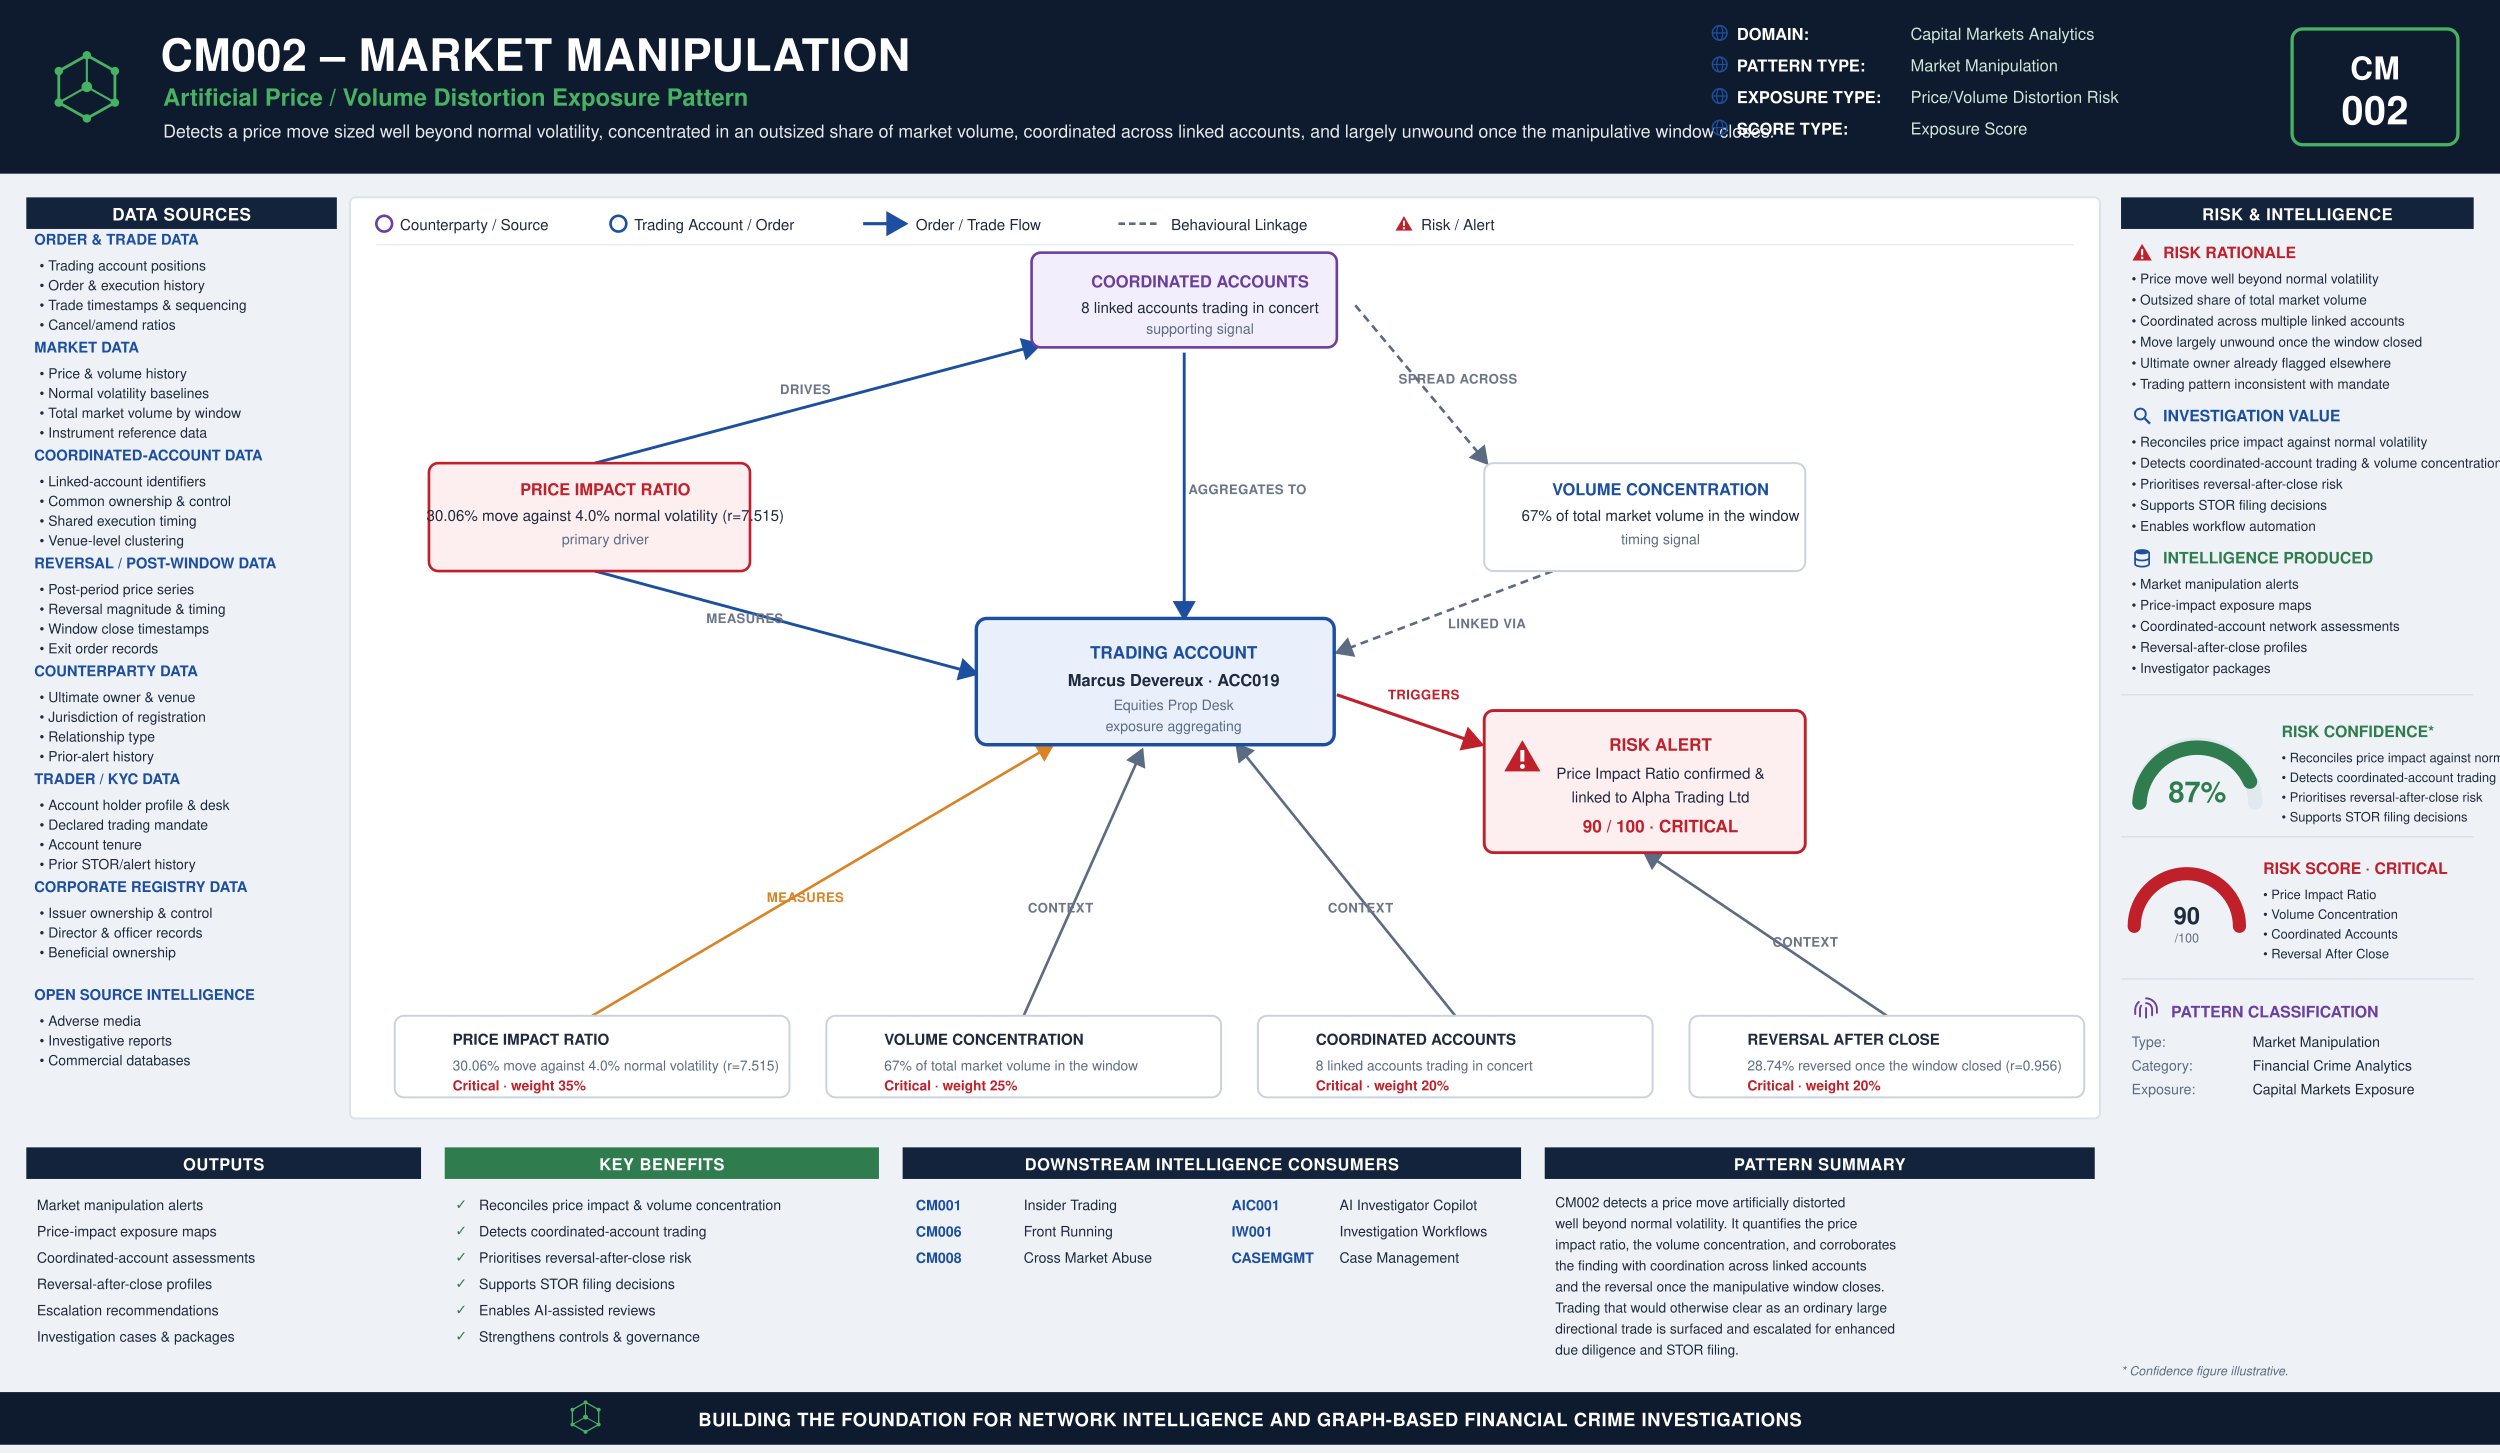
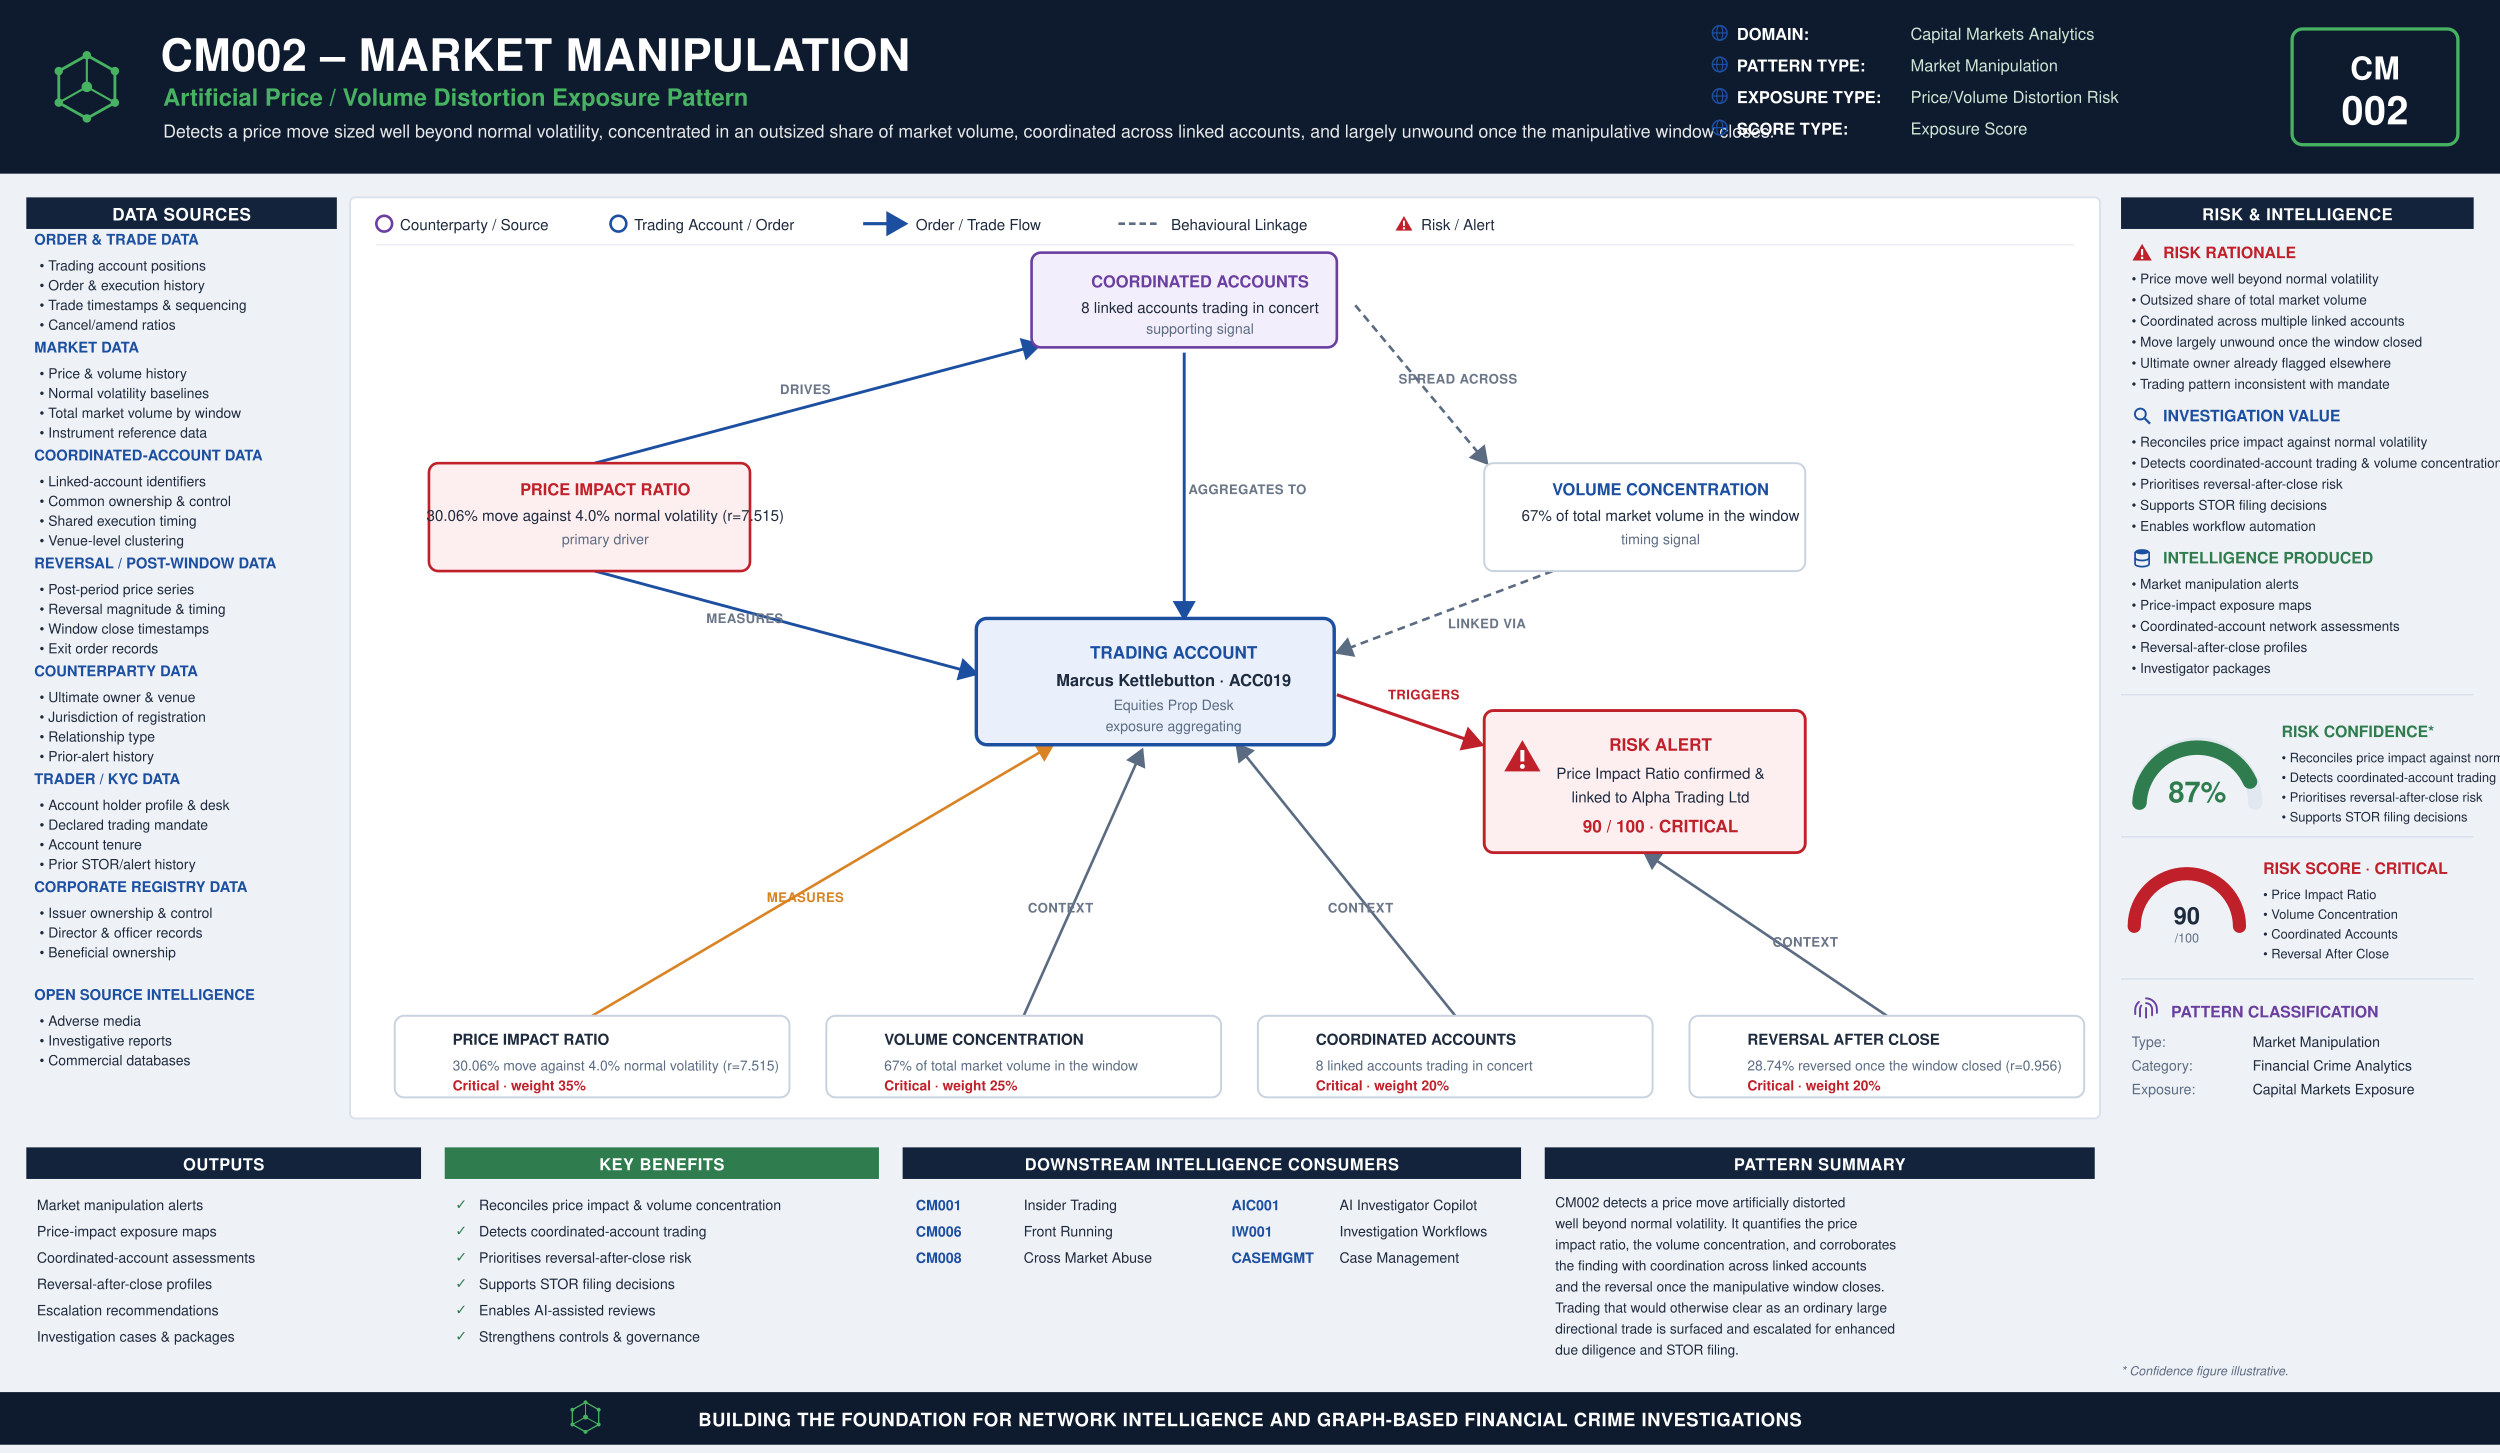
<svg xmlns="http://www.w3.org/2000/svg" viewBox="0 0 1900 1104" font-family="Helvetica, Arial, sans-serif" text-rendering="geometricPrecision">
  <defs>
    <style>
      .nvy{fill:#12233b}.grn{fill:#2f7d4f}.red{fill:#c0202a}.gold{fill:#f4a920}.pur{fill:#6a3fa0}
      .wht{fill:#ffffff}.ink{fill:#1e2a3d}.blu{fill:#1c4fa0}.sub{fill:#5b6b82}
      .hd{fill:#ffffff;font-weight:bold;letter-spacing:.4px}
      .sh{font-weight:bold;fill:#1c4fa0}.b{font-weight:bold}
      .card{fill:#ffffff;stroke:#c9d2df;stroke-width:1.5}
      .elab{fill:#6b7688;font-weight:bold;letter-spacing:.3px}
      text{dominant-baseline:middle}
    </style>
    <marker id="ar" markerWidth="9" markerHeight="9" refX="6" refY="4" orient="auto">
      <path d="M0 0l7 4L0 8z" fill="#1c4fa0" />
    </marker>
    <marker id="arR" markerWidth="9" markerHeight="9" refX="6" refY="4" orient="auto">
      <path d="M0 0l7 4L0 8z" fill="#c0202a" />
    </marker>
    <marker id="arO" markerWidth="9" markerHeight="9" refX="6" refY="4" orient="auto">
      <path d="M0 0l7 4L0 8z" fill="#d98324" />
    </marker>
    <marker id="arG" markerWidth="9" markerHeight="9" refX="6" refY="4" orient="auto">
      <path d="M0 0l7 4L0 8z" fill="#5b6b82" />
    </marker>
    <symbol id="i-globe" viewBox="0 0 24 24">
      <circle cx="12" cy="12" r="9.5" fill="none" stroke="#1c4fa0" stroke-width="2" />
      <ellipse cx="12" cy="12" rx="4" ry="9.5" fill="none" stroke="#1c4fa0" stroke-width="1.6" />
      <line x1="2.5" y1="12" x2="21.5" y2="12" stroke="#1c4fa0" stroke-width="1.6" />
    </symbol>
    <symbol id="i-doc" viewBox="0 0 24 24">
      <rect x="5" y="3" width="14" height="18" rx="1.5" fill="#1c4fa0" />
      <rect x="8" y="7" width="8" height="1.6" fill="#fff" />
      <rect x="8" y="11" width="8" height="1.6" fill="#fff" />
      <rect x="8" y="15" width="5" height="1.6" fill="#fff" />
    </symbol>
    <symbol id="i-link" viewBox="0 0 24 24">
      <circle cx="5" cy="12" r="2.6" fill="#1c4fa0" />
      <circle cx="19" cy="6" r="2.6" fill="#1c4fa0" />
      <circle cx="19" cy="18" r="2.6" fill="#1c4fa0" />
      <line x1="7" y1="11" x2="17" y2="7" stroke="#1c4fa0" stroke-width="1.8" />
      <line x1="7" y1="13" x2="17" y2="17" stroke="#1c4fa0" stroke-width="1.8" />
    </symbol>
    <symbol id="i-search" viewBox="0 0 24 24">
      <circle cx="10" cy="10" r="6.2" fill="none" stroke="#1c4fa0" stroke-width="2.2" />
      <line x1="15" y1="15" x2="21" y2="21" stroke="#1c4fa0" stroke-width="2.6" />
    </symbol>
    <symbol id="i-shield" viewBox="0 0 24 24">
      <path d="M12 2 21 5v7c0 5.5-3.8 9-9 10-5.2-1-9-4.5-9-10V5z" fill="#1c4fa0" />
      <path d="M8 12l3 3 5-6" fill="none" stroke="#fff" stroke-width="2.2" stroke-linecap="round" stroke-linejoin="round" />
    </symbol>
    <symbol id="i-alert" viewBox="0 0 24 24">
      <path d="M12 2 23 21H1z" fill="#c0202a" />
      <rect x="10.8" y="8" width="2.4" height="7" fill="#fff" />
      <circle cx="12" cy="18" r="1.5" fill="#fff" />
    </symbol>
    <symbol id="i-db" viewBox="0 0 24 24">
      <ellipse cx="12" cy="5" rx="8" ry="3" fill="#1c4fa0" />
      <path d="M4 5v14c0 1.6 3.6 3 8 3s8-1.4 8-3V5" fill="none" stroke="#1c4fa0" stroke-width="2" />
      <path d="M4 12c0 1.6 3.6 3 8 3s8-1.4 8-3" fill="none" stroke="#1c4fa0" stroke-width="2" />
    </symbol>
    <symbol id="i-fp" viewBox="0 0 24 24">
      <g fill="none" stroke="#6a3fa0" stroke-width="1.6" stroke-linecap="round">
        <path d="M12 3a9 9 0 0 1 9 9v3" />
        <path d="M6 6a9 9 0 0 0-3 6v4" />
        <path d="M12 7a5 5 0 0 1 5 5v5" />
        <path d="M8 9a5 5 0 0 0-1 3v6" />
        <path d="M12 11v8" />
      </g>
    </symbol>
    <symbol id="i-chart" viewBox="0 0 24 24">
      <g fill="currentColor">
        <rect x="3" y="12" width="4" height="9" />
        <rect x="10" y="6" width="4" height="15" />
        <rect x="17" y="2" width="4" height="19" />
      </g>
    </symbol>
    <symbol id="i-bank" viewBox="0 0 24 24">
      <path d="M12 2 22 8H2z" fill="currentColor" />
      <rect x="4" y="9" width="2.4" height="10" fill="currentColor" />
      <rect x="10.8" y="9" width="2.4" height="10" fill="currentColor" />
      <rect x="17.6" y="9" width="2.4" height="10" fill="currentColor" />
      <rect x="2" y="20" width="20" height="2" fill="currentColor" />
    </symbol>
    <symbol id="i-clock" viewBox="0 0 24 24">
      <circle cx="12" cy="12" r="9.5" fill="none" stroke="currentColor" stroke-width="2" />
      <path d="M12 6v6l4 3" fill="none" stroke="currentColor" stroke-width="2" stroke-linecap="round" />
    </symbol>
    <symbol id="i-hex" viewBox="0 0 48 48">
      <g fill="none" stroke="#46b262" stroke-width="1.6">
        <path d="M24 6 40 15v18L24 42 8 33V15z" />
      </g>
      <g fill="#46b262">
        <circle cx="24" cy="6" r="2.4" />
        <circle cx="40" cy="15" r="2.4" />
        <circle cx="40" cy="33" r="2.4" />
        <circle cx="24" cy="42" r="2.4" />
        <circle cx="8" cy="33" r="2.4" />
        <circle cx="8" cy="15" r="2.4" />
        <circle cx="24" cy="24" r="3" />
      </g>
      <g stroke="#46b262" stroke-width="1.2">
        <line x1="24" y1="24" x2="24" y2="6" />
        <line x1="24" y1="24" x2="40" y2="33" />
        <line x1="24" y1="24" x2="8" y2="33" />
      </g>
    </symbol>
  </defs>
  <rect width="1900" height="1104" fill="#eef1f6" />
  <rect x="0" y="0" width="1900" height="132" fill="#0e1b2e" />
  <use href="#i-hex" x="34" y="34" width="64" height="64" />
  <text x="122" y="42" class="hd" font-size="34">CM002 – MARKET MANIPULATION</text>
  <text x="124" y="74" font-size="18" font-weight="bold" fill="#46b262">Artificial Price / Volume Distortion Exposure Pattern</text>
  <text x="124" y="100" class="wht" font-size="13.5" opacity=".9">Detects a price move sized well beyond normal volatility, concentrated in an outsized share of market volume, coordinated across linked accounts, and largely unwound once the manipulative window closes.</text>
  <g font-size="12.5">
    <use href="#i-globe" x="1300" y="18" width="14" height="14" />
    <text x="1320" y="26" class="wht b">DOMAIN:</text>
    <text x="1452" y="26" fill="#cfe6d6">Capital Markets Analytics</text>
    <use href="#i-globe" x="1300" y="42" width="14" height="14" />
    <text x="1320" y="50" class="wht b">PATTERN TYPE:</text>
    <text x="1452" y="50" fill="#cfe6d6">Market Manipulation</text>
    <use href="#i-globe" x="1300" y="66" width="14" height="14" />
    <text x="1320" y="74" class="wht b">EXPOSURE TYPE:</text>
    <text x="1452" y="74" fill="#cfe6d6">Price/Volume Distortion Risk</text>
    <use href="#i-globe" x="1300" y="90" width="14" height="14" />
    <text x="1320" y="98" class="wht b">SCORE TYPE:</text>
    <text x="1452" y="98" fill="#cfe6d6">Exposure Score</text>
  </g>
  <rect x="1742" y="22" width="126" height="88" rx="8" fill="#0e1b2e" stroke="#46b262" stroke-width="2.5" />
  <text x="1805" y="52" class="hd" font-size="24" text-anchor="middle" fill="#46b262">CM</text>
  <text x="1805" y="84" class="hd" font-size="30" text-anchor="middle" fill="#46b262">002</text>
  <rect x="20" y="150" width="236" height="24" class="nvy" />
  <text x="138" y="163" class="hd" font-size="13" text-anchor="middle">DATA SOURCES</text>
  <g font-size="10.6">
    <g transform="translate(0,182)">
      <text x="26" y="0" class="sh" font-size="11.2">ORDER &amp; TRADE DATA</text>
      <text x="30" y="20" class="ink">• Trading account positions</text>
      <text x="30" y="35" class="ink">• Order &amp; execution history</text>
      <text x="30" y="50" class="ink">• Trade timestamps &amp; sequencing</text>
      <text x="30" y="65" class="ink">• Cancel/amend ratios</text>
    </g>
    <g transform="translate(0,264)">
      <text x="26" y="0" class="sh" font-size="11.2">MARKET DATA</text>
      <text x="30" y="20" class="ink">• Price &amp; volume history</text>
      <text x="30" y="35" class="ink">• Normal volatility baselines</text>
      <text x="30" y="50" class="ink">• Total market volume by window</text>
      <text x="30" y="65" class="ink">• Instrument reference data</text>
    </g>
    <g transform="translate(0,346)">
      <text x="26" y="0" class="sh" font-size="11.2">COORDINATED-ACCOUNT DATA</text>
      <text x="30" y="20" class="ink">• Linked-account identifiers</text>
      <text x="30" y="35" class="ink">• Common ownership &amp; control</text>
      <text x="30" y="50" class="ink">• Shared execution timing</text>
      <text x="30" y="65" class="ink">• Venue-level clustering</text>
    </g>
    <g transform="translate(0,428)">
      <text x="26" y="0" class="sh" font-size="11.2">REVERSAL / POST-WINDOW DATA</text>
      <text x="30" y="20" class="ink">• Post-period price series</text>
      <text x="30" y="35" class="ink">• Reversal magnitude &amp; timing</text>
      <text x="30" y="50" class="ink">• Window close timestamps</text>
      <text x="30" y="65" class="ink">• Exit order records</text>
    </g>
    <g transform="translate(0,510)">
      <text x="26" y="0" class="sh" font-size="11.2">COUNTERPARTY DATA</text>
      <text x="30" y="20" class="ink">• Ultimate owner &amp; venue</text>
      <text x="30" y="35" class="ink">• Jurisdiction of registration</text>
      <text x="30" y="50" class="ink">• Relationship type</text>
      <text x="30" y="65" class="ink">• Prior-alert history</text>
    </g>
    <g transform="translate(0,592)">
      <text x="26" y="0" class="sh" font-size="11.2">TRADER / KYC DATA</text>
      <text x="30" y="20" class="ink">• Account holder profile &amp; desk</text>
      <text x="30" y="35" class="ink">• Declared trading mandate</text>
      <text x="30" y="50" class="ink">• Account tenure</text>
      <text x="30" y="65" class="ink">• Prior STOR/alert history</text>
    </g>
    <g transform="translate(0,674)">
      <text x="26" y="0" class="sh" font-size="11.2">CORPORATE REGISTRY DATA</text>
      <text x="30" y="20" class="ink">• Issuer ownership &amp; control</text>
      <text x="30" y="35" class="ink">• Director &amp; officer records</text>
      <text x="30" y="50" class="ink">• Beneficial ownership</text>
    </g>
    <g transform="translate(0,756)">
      <text x="26" y="0" class="sh" font-size="11.2">OPEN SOURCE INTELLIGENCE</text>
      <text x="30" y="20" class="ink">• Adverse media</text>
      <text x="30" y="35" class="ink">• Investigative reports</text>
      <text x="30" y="50" class="ink">• Commercial databases</text>
    </g>
  </g>
  <rect x="266" y="150" width="1330" height="700" rx="4" fill="#ffffff" stroke="#dbe2ec" stroke-width="1.5" />
  <g font-size="11.5" class="ink">
    <circle cx="292" cy="170" r="6" fill="none" stroke="#6a3fa0" stroke-width="2" />
    <text x="304" y="171">Counterparty / Source</text>
    <circle cx="470" cy="170" r="6" fill="none" stroke="#1c4fa0" stroke-width="2" />
    <text x="482" y="171">Trading Account / Order</text>
    <line x1="656" y1="170" x2="688" y2="170" stroke="#1c4fa0" stroke-width="2.4" marker-end="url(#ar)" />
    <text x="696" y="171">Order / Trade Flow</text>
    <line x1="850" y1="170" x2="882" y2="170" stroke="#5b6b82" stroke-width="2" stroke-dasharray="5 3" />
    <text x="890" y="171">Behavioural Linkage</text>
    <use href="#i-alert" x="1060" y="163" width="14" height="14" />
    <text x="1080" y="171">Risk / Alert</text>
  </g>
  <line x1="286" y1="186" x2="1576" y2="186" stroke="#e6ebf2" />
  <g fill="none">
    <path d="M452 352 L790 262" stroke="#1c4fa0" stroke-width="2.2" marker-end="url(#ar)" />
    <path d="M1030 232 L1130 352" stroke="#5b6b82" stroke-width="2" stroke-dasharray="6 4" marker-end="url(#arG)" />
    <path d="M900 268 L900 470" stroke="#1c4fa0" stroke-width="2.2" marker-end="url(#ar)" />
    <path d="M1180 434 L1016 496" stroke="#5b6b82" stroke-width="2" stroke-dasharray="6 4" marker-end="url(#arG)" />
    <path d="M452 434 L742 512" stroke="#1c4fa0" stroke-width="2.2" marker-end="url(#ar)" />
    <path d="M1016 528 L1126 566" stroke="#c0202a" stroke-width="2.4" marker-end="url(#arR)" />
    <path d="M450 772 L800 566" stroke="#d98324" stroke-width="2" marker-end="url(#arO)" />
    <path d="M778 772 L868 570" stroke="#5b6b82" stroke-width="2" marker-end="url(#arG)" />
    <path d="M1106 772 L940 566" stroke="#5b6b82" stroke-width="2" marker-end="url(#arG)" />
    <path d="M1434 772 L1250 648" stroke="#5b6b82" stroke-width="2" marker-end="url(#arG)" />
  </g>
  <g font-size="10" class="elab" text-anchor="middle">
    <text x="612" y="296">DRIVES</text>
    <text x="1108" y="288" fill="#6b7688">SPREAD ACROSS</text>
    <text x="948" y="372">AGGREGATES TO</text>
    <text x="1130" y="474" fill="#6b7688">LINKED VIA</text>
    <text x="566" y="470">MEASURES</text>
    <text x="1082" y="528" fill="#c0202a">TRIGGERS</text>
    <text x="612" y="682" fill="#d98324">MEASURES</text>
    <text x="806" y="690">CONTEXT</text>
    <text x="1034" y="690">CONTEXT</text>
    <text x="1372" y="716">CONTEXT</text>
  </g>
  <g>
    <rect x="326" y="352" width="244" height="82" rx="7" fill="#fdeef0" stroke="#c0202a" stroke-width="2" />
    <text x="460" y="372" class="red b" font-size="12.5" text-anchor="middle">PRICE IMPACT RATIO</text>
    <text x="460" y="392" class="ink" font-size="11.5" text-anchor="middle">30.06% move against 4.0% normal volatility (r=7.515)</text>
    <text x="460" y="410" class="sub" font-size="10.8" text-anchor="middle">primary driver</text>
  </g>
  <g>
    <rect x="784" y="192" width="232" height="72" rx="7" fill="#f3eefb" stroke="#6a3fa0" stroke-width="2" />
    <text x="912" y="214" class="pur b" font-size="12.5" text-anchor="middle">COORDINATED ACCOUNTS</text>
    <text x="912" y="234" class="ink" font-size="11.5" text-anchor="middle">8 linked accounts trading in concert</text>
    <text x="912" y="250" class="sub" font-size="10.8" text-anchor="middle">supporting signal</text>
  </g>
  <g>
    <rect x="1128" y="352" width="244" height="82" rx="7" class="card" />
    <text x="1262" y="372" class="blu b" font-size="12.5" text-anchor="middle">VOLUME CONCENTRATION</text>
    <text x="1262" y="392" class="ink" font-size="11.5" text-anchor="middle">67% of total market volume in the window</text>
    <text x="1262" y="410" class="sub" font-size="10.8" text-anchor="middle">timing signal</text>
  </g>
  <g>
    <rect x="742" y="470" width="272" height="96" rx="8" fill="#e9f0fb" stroke="#1c4fa0" stroke-width="2.6" />
    <text x="892" y="496" class="blu b" font-size="13" text-anchor="middle">TRADING ACCOUNT</text>
-     <text x="892" y="517" class="ink b" font-size="12.5" text-anchor="middle">Marcus Devereux · ACC019</text>
+     <text x="892" y="517" class="ink b" font-size="12.5" text-anchor="middle">Marcus Kettlebutton · ACC019</text>
    <text x="892" y="536" class="sub" font-size="10.8" text-anchor="middle">Equities Prop Desk</text>
    <text x="892" y="552" class="sub" font-size="10.8" text-anchor="middle">exposure aggregating</text>
  </g>
  <g>
    <rect x="1128" y="540" width="244" height="108" rx="7" fill="#fdeef0" stroke="#c0202a" stroke-width="2.2" />
    <use href="#i-alert" x="1142" y="560" width="30" height="30" />
    <text x="1262" y="566" class="red b" font-size="13" text-anchor="middle">RISK ALERT</text>
    <text x="1262" y="588" class="ink" font-size="11.5" text-anchor="middle">Price Impact Ratio confirmed &amp;</text>
    <text x="1262" y="606" class="ink" font-size="11.5" text-anchor="middle">linked to Alpha Trading Ltd</text>
    <text x="1262" y="628" class="red b" font-size="13" text-anchor="middle">90 / 100 · CRITICAL</text>
  </g>
  <g>
    <rect x="300" y="772" width="300" height="62" rx="7" class="card" />
    <text x="344" y="790" class="ink b" font-size="11.5">PRICE IMPACT RATIO</text>
    <text x="344" y="810" class="sub" font-size="10.5">30.06% move against 4.0% normal volatility (r=7.515)</text>
    <text x="344" y="825" class="red b" font-size="10.5">Critical · weight 35%</text>
    <rect x="628" y="772" width="300" height="62" rx="7" class="card" />
    <text x="672" y="790" class="ink b" font-size="11.5">VOLUME CONCENTRATION</text>
    <text x="672" y="810" class="sub" font-size="10.5">67% of total market volume in the window</text>
    <text x="672" y="825" class="red b" font-size="10.5">Critical · weight 25%</text>
    <rect x="956" y="772" width="300" height="62" rx="7" class="card" />
    <text x="1000" y="790" class="ink b" font-size="11.5">COORDINATED ACCOUNTS</text>
    <text x="1000" y="810" class="sub" font-size="10.5">8 linked accounts trading in concert</text>
    <text x="1000" y="825" class="red b" font-size="10.5">Critical · weight 20%</text>
    <rect x="1284" y="772" width="300" height="62" rx="7" class="card" />
    <text x="1328" y="790" class="ink b" font-size="11.5">REVERSAL AFTER CLOSE</text>
    <text x="1328" y="810" class="sub" font-size="10.5">28.74% reversed once the window closed (r=0.956)</text>
    <text x="1328" y="825" class="red b" font-size="10.5">Critical · weight 20%</text>
  </g>
  <rect x="1612" y="150" width="268" height="24" class="nvy" />
  <text x="1746" y="163" class="hd" font-size="12.5" text-anchor="middle">RISK &amp; INTELLIGENCE</text>
  <g font-size="10.3">
    <use href="#i-alert" x="1620" y="184" width="16" height="16" />
    <text x="1644" y="192" class="red b" font-size="12">RISK RATIONALE</text>
    <g class="ink">
      <text x="1620" y="212">• Price move well beyond normal volatility</text>
      <text x="1620" y="228">• Outsized share of total market volume</text>
      <text x="1620" y="244">• Coordinated across multiple linked accounts</text>
      <text x="1620" y="260">• Move largely unwound once the window closed</text>
      <text x="1620" y="276">• Ultimate owner already flagged elsewhere</text>
      <text x="1620" y="292">• Trading pattern inconsistent with mandate</text>
    </g>
    <use href="#i-search" x="1620" y="308" width="16" height="16" />
    <text x="1644" y="316" class="blu b" font-size="12">INVESTIGATION VALUE</text>
    <g class="ink">
      <text x="1620" y="336">• Reconciles price impact against normal volatility</text>
      <text x="1620" y="352">• Detects coordinated-account trading &amp; volume concentration</text>
      <text x="1620" y="368">• Prioritises reversal-after-close risk</text>
      <text x="1620" y="384">• Supports STOR filing decisions</text>
      <text x="1620" y="400">• Enables workflow automation</text>
    </g>
    <use href="#i-db" x="1620" y="416" width="16" height="16" />
    <text x="1644" y="424" class="grn b" font-size="12">INTELLIGENCE PRODUCED</text>
    <g class="ink">
      <text x="1620" y="444">• Market manipulation alerts</text>
      <text x="1620" y="460">• Price-impact exposure maps</text>
      <text x="1620" y="476">• Coordinated-account network assessments</text>
      <text x="1620" y="492">• Reversal-after-close profiles</text>
      <text x="1620" y="508">• Investigator packages</text>
    </g>
  </g>
  <line x1="1612" y1="528" x2="1880" y2="528" stroke="#d7deea" />
  <path d="M1626 610 A44 44 0 0 1 1714 610" fill="none" stroke="#e2e8f0" stroke-width="11" stroke-linecap="round" />
  <path d="M1626 610 A44 44 0 0 1 1710 594" fill="none" stroke="#2f7d4f" stroke-width="11" stroke-linecap="round" />
  <text x="1670" y="602" class="grn b" font-size="22" text-anchor="middle">87%</text>
  <text x="1734" y="556" class="grn b" font-size="12">RISK CONFIDENCE*</text>
  <g font-size="9.8" class="ink">
    <text x="1734" y="576">• Reconciles price impact against normal volatility</text>
    <text x="1734" y="591">• Detects coordinated-account trading &amp; volume concentration</text>
    <text x="1734" y="606">• Prioritises reversal-after-close risk</text>
    <text x="1734" y="621">• Supports STOR filing decisions</text>
  </g>
  <line x1="1612" y1="636" x2="1880" y2="636" stroke="#d7deea" />
  <path d="M1622 704 A40 40 0 0 1 1702 704" fill="none" stroke="#c0202a" stroke-width="10" stroke-linecap="round" />
  <text x="1662" y="696" class="ink b" font-size="18" text-anchor="middle">90</text>
  <text x="1662" y="713" class="sub" font-size="9.5" text-anchor="middle">/100</text>
  <text x="1720" y="660" class="red b" font-size="12">RISK SCORE · CRITICAL</text>
  <g font-size="9.8" class="ink">
    <text x="1720" y="680">• Price Impact Ratio</text>
    <text x="1720" y="695">• Volume Concentration</text>
    <text x="1720" y="710">• Coordinated Accounts</text>
    <text x="1720" y="725">• Reversal After Close</text>
  </g>
  <line x1="1612" y1="744" x2="1880" y2="744" stroke="#d7deea" />
  <use href="#i-fp" x="1620" y="756" width="22" height="22" />
  <text x="1650" y="769" class="pur b" font-size="12">PATTERN CLASSIFICATION</text>
  <g font-size="10.8">
    <text x="1620" y="792" class="sub">Type:</text>
    <text x="1712" y="792" class="ink">Market Manipulation</text>
    <text x="1620" y="810" class="sub">Category:</text>
    <text x="1712" y="810" class="ink">Financial Crime Analytics</text>
    <text x="1620" y="828" class="sub">Exposure:</text>
    <text x="1712" y="828" class="ink">Capital Markets Exposure</text>
  </g>
  <g transform="translate(20,872)">
    <rect x="0" y="0" width="300" height="24" class="nvy" />
    <text x="150" y="13" class="hd" font-size="12.5" text-anchor="middle">OUTPUTS</text>
    <g font-size="10.8" class="ink">
      <text x="8" y="44">Market manipulation alerts</text>
      <text x="8" y="64">Price-impact exposure maps</text>
      <text x="8" y="84">Coordinated-account assessments</text>
      <text x="8" y="104">Reversal-after-close profiles</text>
      <text x="8" y="124">Escalation recommendations</text>
      <text x="8" y="144">Investigation cases &amp; packages</text>
    </g>
  </g>
  <g transform="translate(338,872)">
    <rect x="0" y="0" width="330" height="24" class="grn" />
    <text x="165" y="13" class="hd" font-size="12.5" text-anchor="middle">KEY BENEFITS</text>
    <g font-size="10.8" class="ink">
      <g fill="#2f7d4f" font-weight="bold">
        <text x="8" y="44">✓</text>
        <text x="8" y="64">✓</text>
        <text x="8" y="84">✓</text>
        <text x="8" y="104">✓</text>
        <text x="8" y="124">✓</text>
        <text x="8" y="144">✓</text>
      </g>
      <text x="26" y="44">Reconciles price impact &amp; volume concentration</text>
      <text x="26" y="64">Detects coordinated-account trading</text>
      <text x="26" y="84">Prioritises reversal-after-close risk</text>
      <text x="26" y="104">Supports STOR filing decisions</text>
      <text x="26" y="124">Enables AI-assisted reviews</text>
      <text x="26" y="144">Strengthens controls &amp; governance</text>
    </g>
  </g>
  <g transform="translate(686,872)">
    <rect x="0" y="0" width="470" height="24" class="nvy" />
    <text x="235" y="13" class="hd" font-size="12.5" text-anchor="middle">DOWNSTREAM INTELLIGENCE CONSUMERS</text>
    <g font-size="10.8">
      <text x="10" y="44" class="sh">CM001</text>
      <text x="92" y="44" class="ink">Insider Trading</text>
      <text x="10" y="64" class="sh">CM006</text>
      <text x="92" y="64" class="ink">Front Running</text>
      <text x="10" y="84" class="sh">CM008</text>
      <text x="92" y="84" class="ink">Cross Market Abuse</text>
      <text x="250" y="44" class="sh">AIC001</text>
      <text x="332" y="44" class="ink">AI Investigator Copilot</text>
      <text x="250" y="64" class="sh">IW001</text>
      <text x="332" y="64" class="ink">Investigation Workflows</text>
      <text x="250" y="84" class="sh">CASEMGMT</text>
      <text x="332" y="84" class="ink">Case Management</text>
    </g>
  </g>
  <g transform="translate(1174,872)">
    <rect x="0" y="0" width="418" height="24" class="nvy" />
    <text x="209" y="13" class="hd" font-size="12.5" text-anchor="middle">PATTERN SUMMARY</text>
    <g font-size="10.4" class="ink">
      <text x="8" y="42">CM002 detects a price move artificially distorted</text>
      <text x="8" y="58">well beyond normal volatility. It quantifies the price</text>
      <text x="8" y="74">impact ratio, the volume concentration, and corroborates</text>
      <text x="8" y="90">the finding with coordination across linked accounts</text>
      <text x="8" y="106">and the reversal once the manipulative window closes.</text>
      <text x="8" y="122">Trading that would otherwise clear as an ordinary large</text>
      <text x="8" y="138">directional trade is surfaced and escalated for enhanced</text>
      <text x="8" y="154">due diligence and STOR filing.</text>
    </g>
  </g>
  <text x="1612" y="1042" class="sub" font-size="9.5" font-style="italic">* Confidence figure illustrative.</text>
  <rect x="0" y="1058" width="1900" height="40" fill="#0e1b2e" />
  <use href="#i-hex" x="430" y="1062" width="30" height="30" />
  <text x="950" y="1079" class="hd" font-size="14" text-anchor="middle">BUILDING THE FOUNDATION FOR NETWORK INTELLIGENCE AND GRAPH-BASED FINANCIAL CRIME INVESTIGATIONS</text>
</svg>
